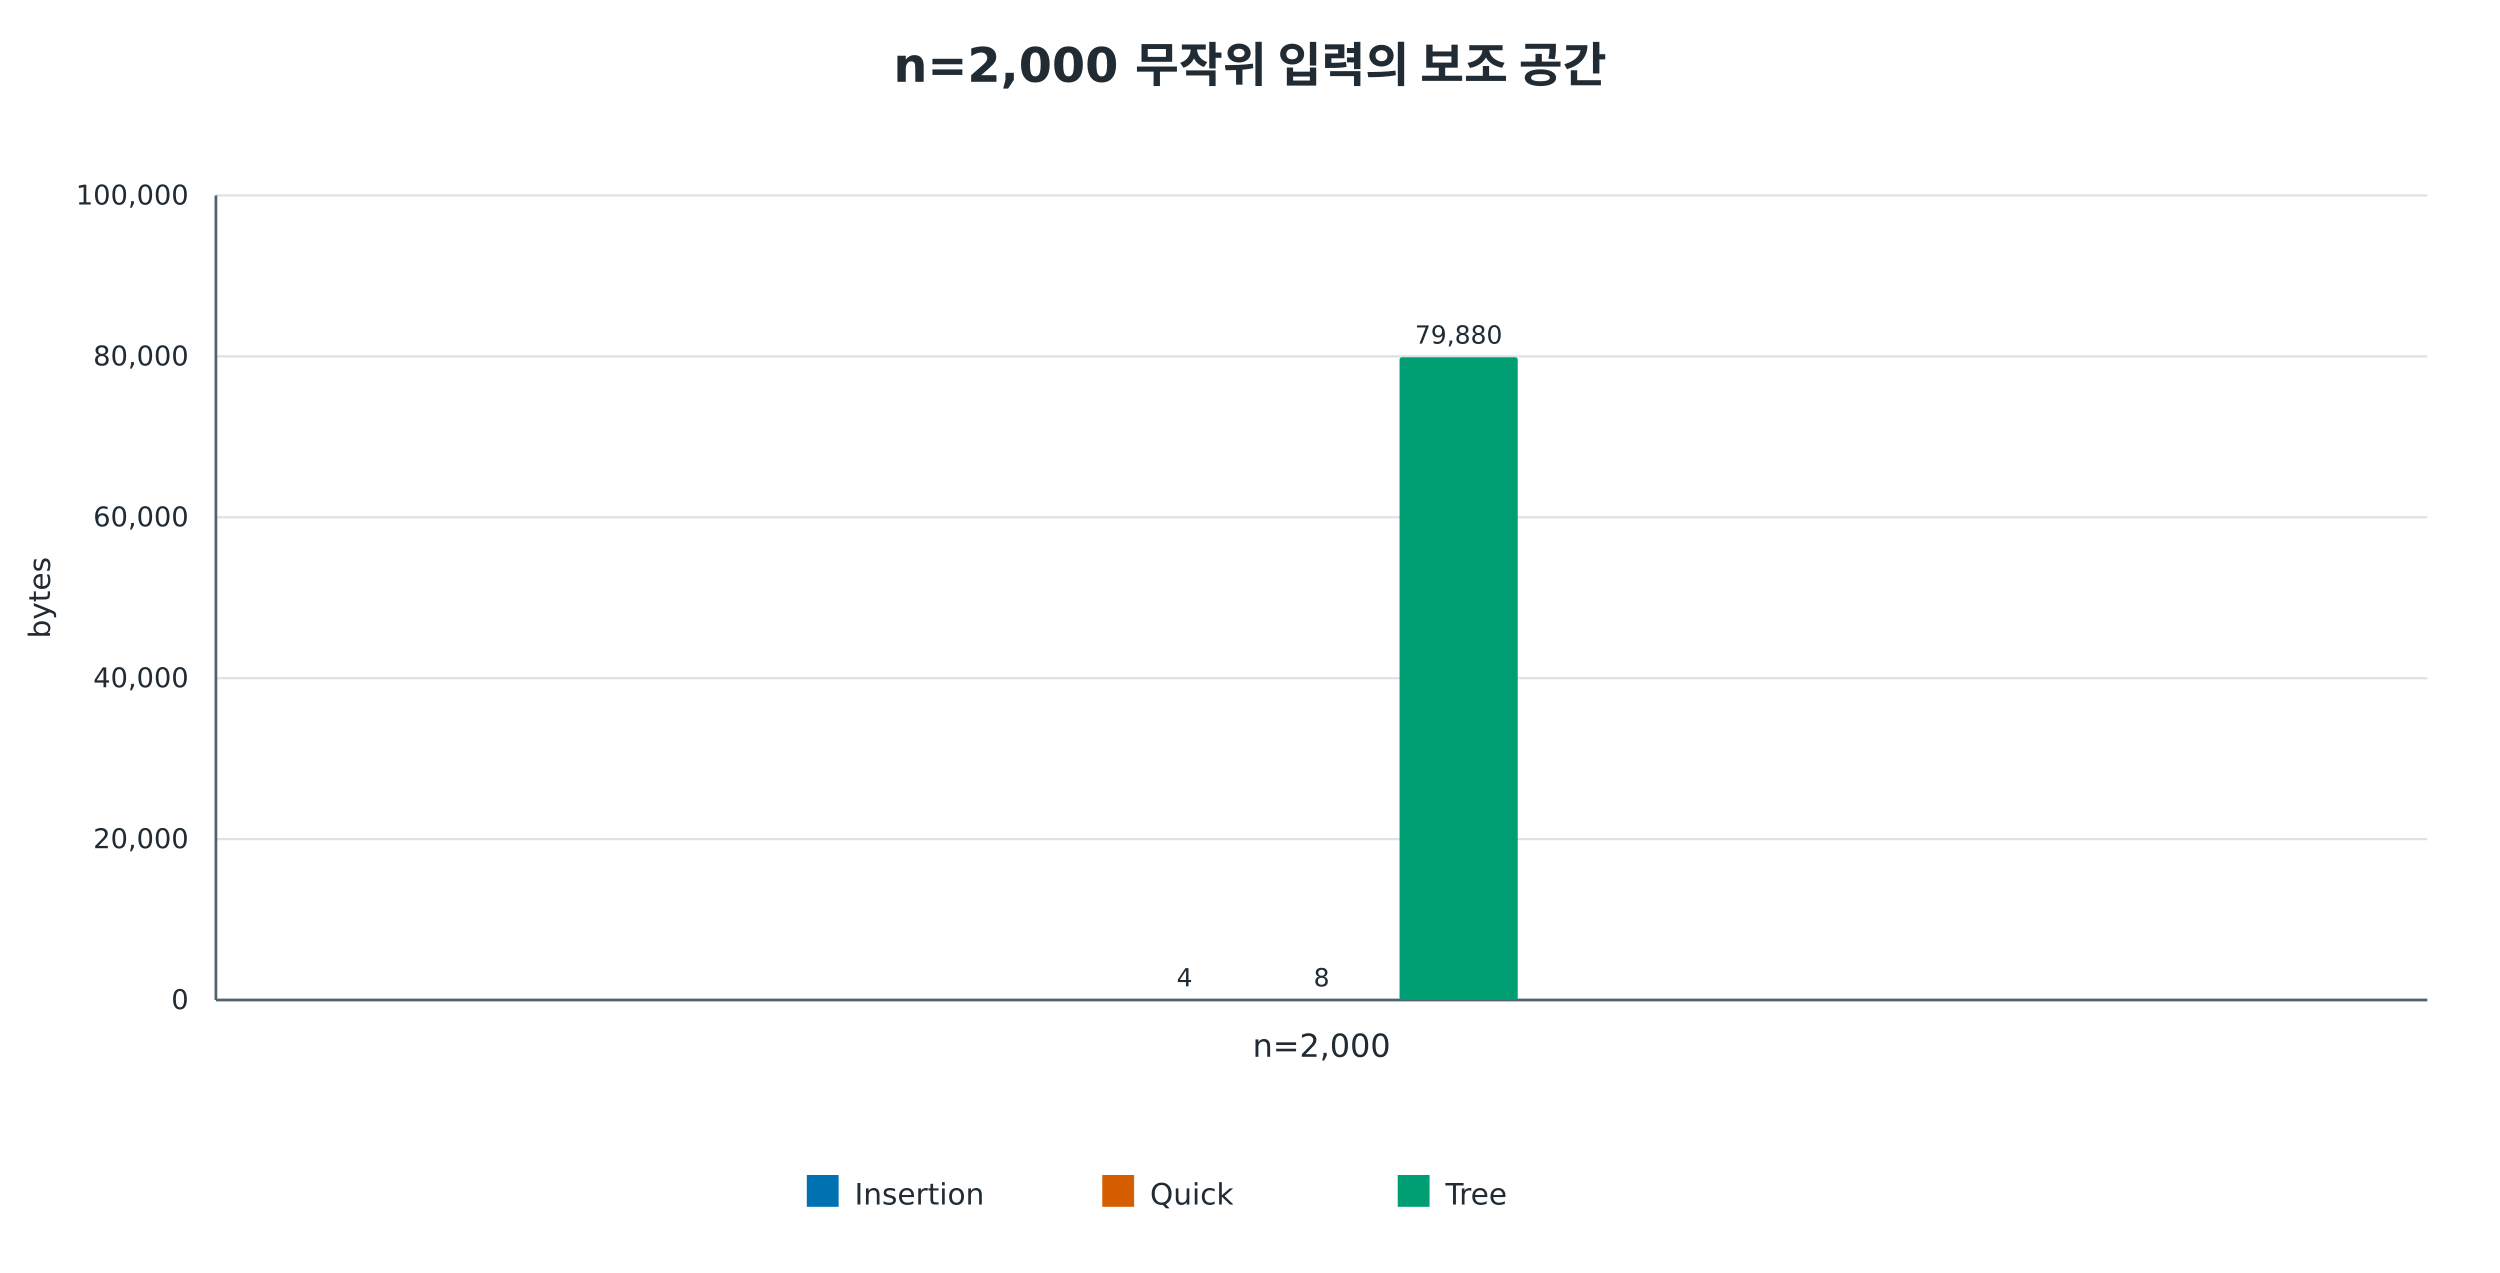
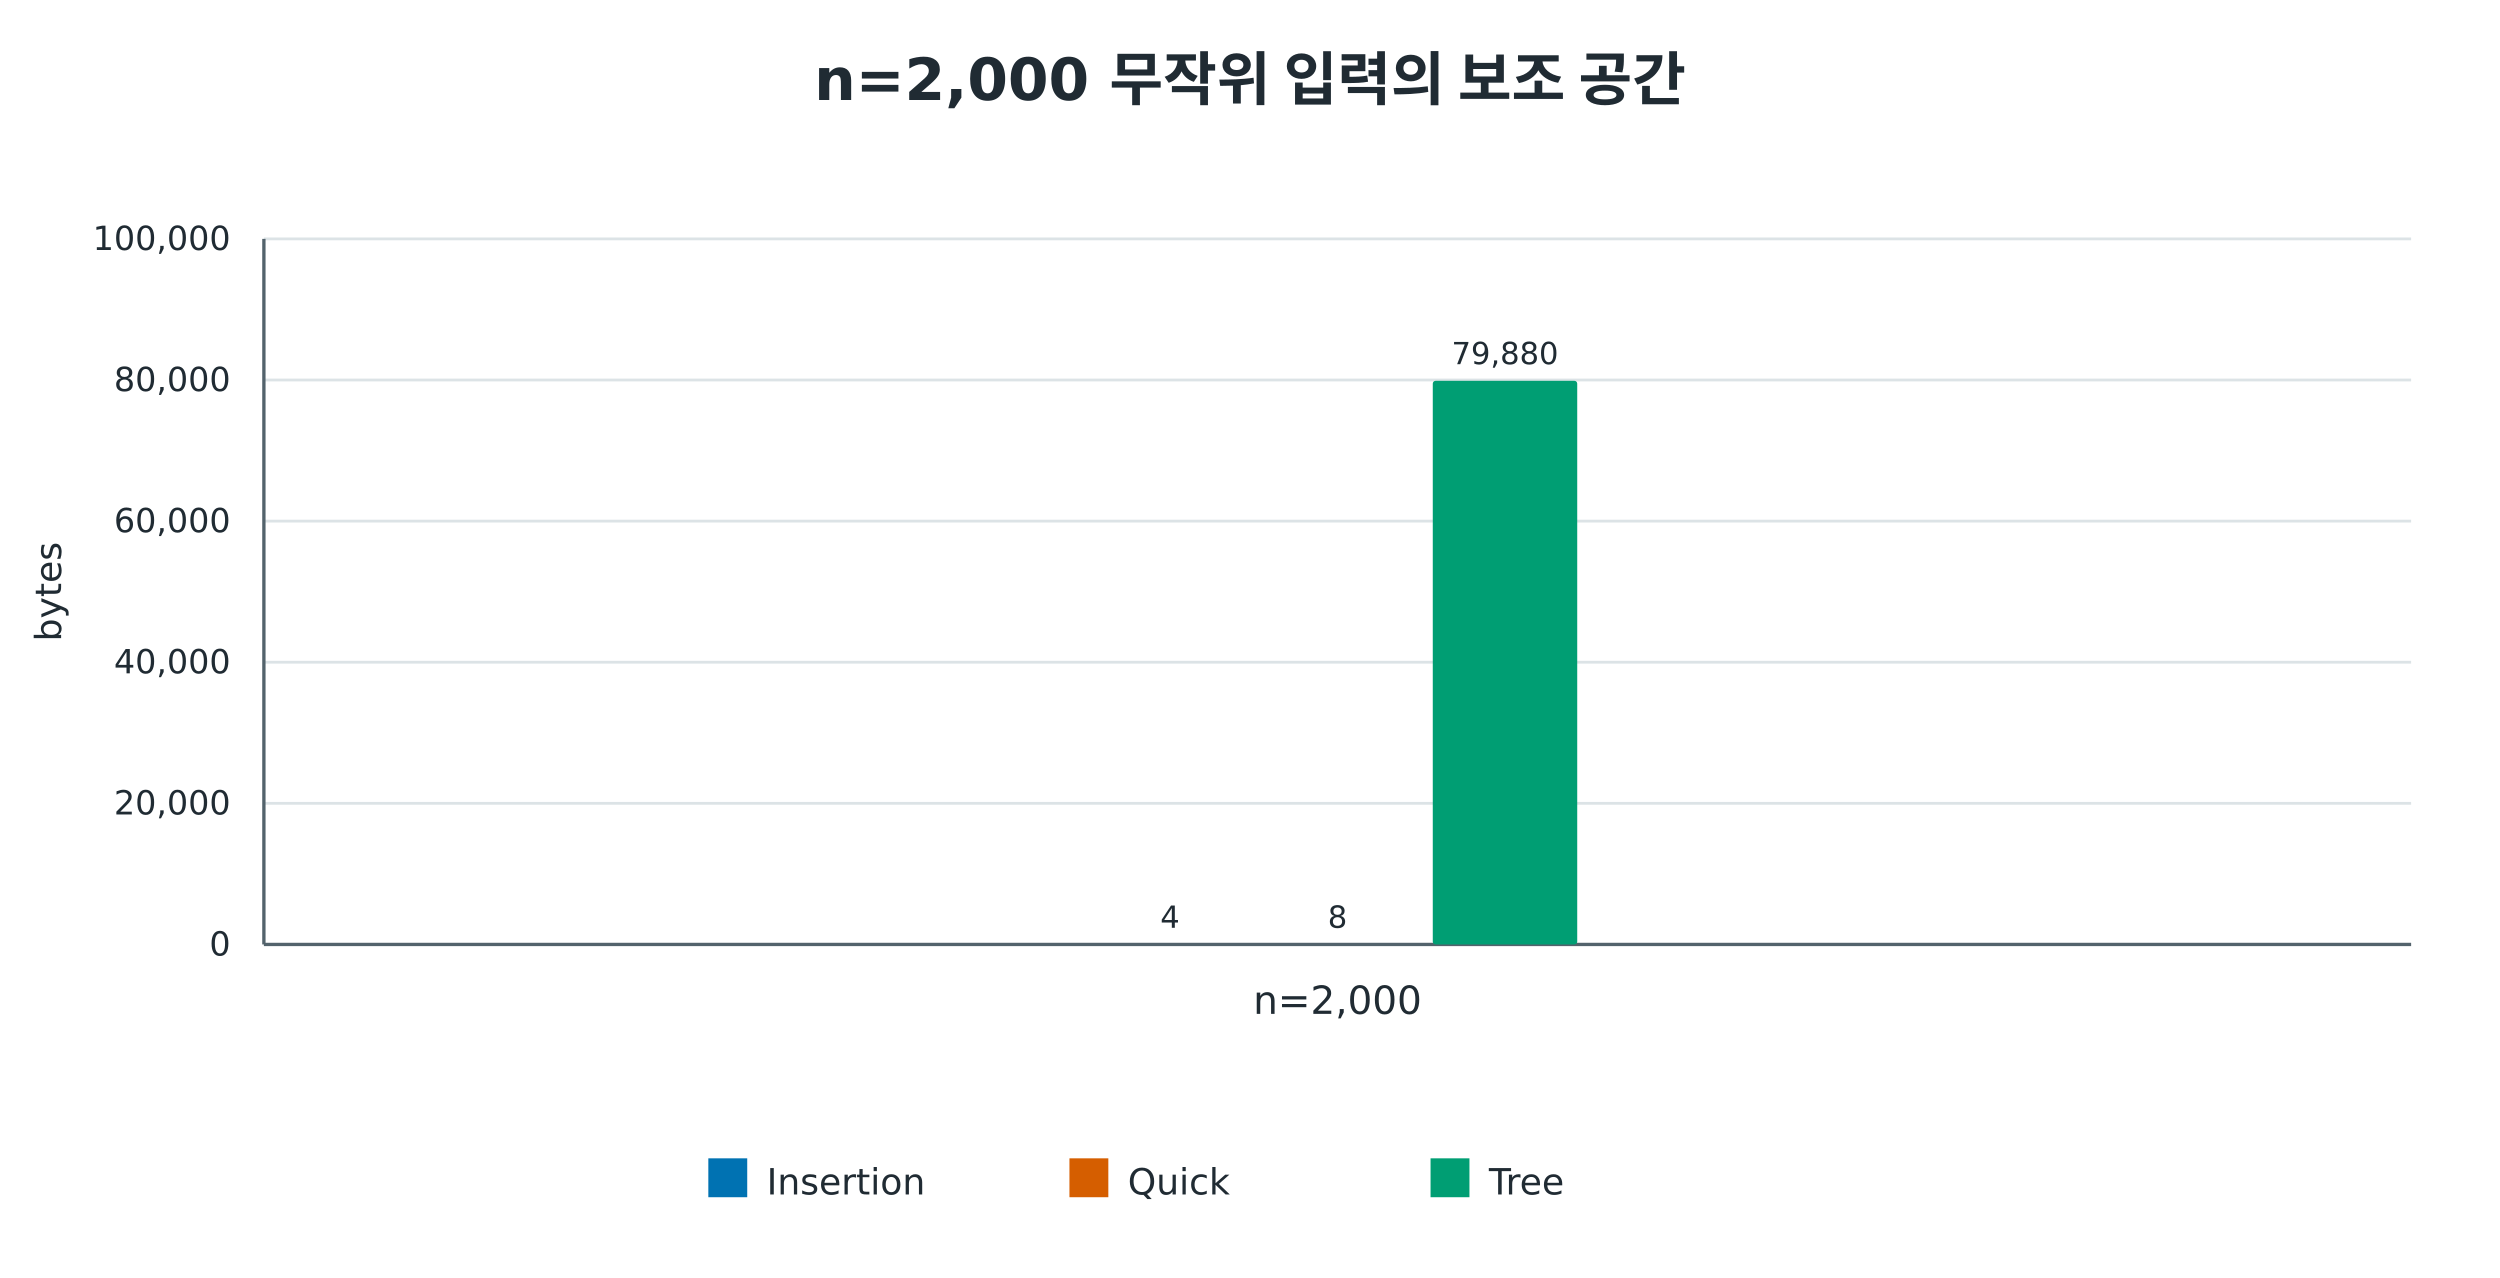
- <svg xmlns="http://www.w3.org/2000/svg" width="1100" height="560" viewBox="0 0 1100 560" role="img" aria-label="n=2,000 무작위 입력의 보조 공간">
+ <svg xmlns="http://www.w3.org/2000/svg" width="900" height="460" viewBox="0 0 900 460" role="img" aria-label="n=2,000 무작위 입력의 보조 공간">
  <style>text{font-family:"DejaVu Sans",sans-serif;fill:#202b33}.grid{stroke:#dce3e6;stroke-width:1}.axis{stroke:#53636c;stroke-width:1.2}.value{font-size:11px}.tick{font-size:12px}.category{font-size:14px}.legend{font-size:13px}.title{font-size:21px;font-weight:700}.ylabel{font-size:13px}</style>
-   <text class="title" x="550.0" y="36" text-anchor="middle">n=2,000 무작위 입력의 보조 공간</text>
-   <line class="grid" x1="95" y1="440.0" x2="1068" y2="440.0" />
-   <text class="tick" x="83" y="444.0" text-anchor="end">0</text>
-   <line class="grid" x1="95" y1="369.2" x2="1068" y2="369.2" />
-   <text class="tick" x="83" y="373.2" text-anchor="end">20,000</text>
-   <line class="grid" x1="95" y1="298.4" x2="1068" y2="298.4" />
-   <text class="tick" x="83" y="302.4" text-anchor="end">40,000</text>
-   <line class="grid" x1="95" y1="227.6" x2="1068" y2="227.6" />
-   <text class="tick" x="83" y="231.6" text-anchor="end">60,000</text>
-   <line class="grid" x1="95" y1="156.8" x2="1068" y2="156.8" />
-   <text class="tick" x="83" y="160.8" text-anchor="end">80,000</text>
-   <line class="grid" x1="95" y1="86.0" x2="1068" y2="86.0" />
+   <text class="title" x="450.0" y="36" text-anchor="middle">n=2,000 무작위 입력의 보조 공간</text>
+   <line class="grid" x1="95" y1="340.0" x2="868" y2="340.0" />
+   <text class="tick" x="83" y="344.0" text-anchor="end">0</text>
+   <line class="grid" x1="95" y1="289.2" x2="868" y2="289.2" />
+   <text class="tick" x="83" y="293.2" text-anchor="end">20,000</text>
+   <line class="grid" x1="95" y1="238.4" x2="868" y2="238.4" />
+   <text class="tick" x="83" y="242.4" text-anchor="end">40,000</text>
+   <line class="grid" x1="95" y1="187.6" x2="868" y2="187.6" />
+   <text class="tick" x="83" y="191.6" text-anchor="end">60,000</text>
+   <line class="grid" x1="95" y1="136.8" x2="868" y2="136.8" />
+   <text class="tick" x="83" y="140.8" text-anchor="end">80,000</text>
+   <line class="grid" x1="95" y1="86.0" x2="868" y2="86.0" />
  <text class="tick" x="83" y="90.0" text-anchor="end">100,000</text>
-   <line class="axis" x1="95" y1="86" x2="95" y2="440" />
-   <line class="axis" x1="95" y1="440" x2="1068" y2="440" />
-   <text class="ylabel" x="22" y="263.0" transform="rotate(-90 22 263.0)" text-anchor="middle">bytes</text>
-   <rect x="495.2" y="440.0" width="52.0" height="0.0" fill="#0072B2" rx="1" />
-   <text class="value" x="521.2" y="434.0" text-anchor="middle">4</text>
-   <rect x="555.5" y="440.0" width="52.0" height="0.0" fill="#D55E00" rx="1" />
-   <text class="value" x="581.5" y="434.0" text-anchor="middle">8</text>
-   <rect x="615.8" y="157.2" width="52.0" height="282.8" fill="#009E73" rx="1" />
-   <text class="value" x="641.8" y="151.2" text-anchor="middle">79,880</text>
-   <text class="category" x="581.5" y="465" text-anchor="middle">n=2,000</text>
-   <rect x="355.0" y="517" width="14" height="14" fill="#0072B2" />
-   <text class="legend" x="376.0" y="530">Insertion</text>
-   <rect x="485.0" y="517" width="14" height="14" fill="#D55E00" />
-   <text class="legend" x="506.0" y="530">Quick</text>
-   <rect x="615.0" y="517" width="14" height="14" fill="#009E73" />
-   <text class="legend" x="636.0" y="530">Tree</text>
+   <line class="axis" x1="95" y1="86" x2="95" y2="340" />
+   <line class="axis" x1="95" y1="340" x2="868" y2="340" />
+   <text class="ylabel" x="22" y="213.0" transform="rotate(-90 22 213.0)" text-anchor="middle">bytes</text>
+   <rect x="395.2" y="340.0" width="52.0" height="0.0" fill="#0072B2" rx="1" />
+   <text class="value" x="421.2" y="334.0" text-anchor="middle">4</text>
+   <rect x="455.5" y="340.0" width="52.0" height="0.0" fill="#D55E00" rx="1" />
+   <text class="value" x="481.5" y="334.0" text-anchor="middle">8</text>
+   <rect x="515.8" y="137.1" width="52.0" height="202.9" fill="#009E73" rx="1" />
+   <text class="value" x="541.8" y="131.1" text-anchor="middle">79,880</text>
+   <text class="category" x="481.5" y="365" text-anchor="middle">n=2,000</text>
+   <rect x="255.0" y="417" width="14" height="14" fill="#0072B2" />
+   <text class="legend" x="276.0" y="430">Insertion</text>
+   <rect x="385.0" y="417" width="14" height="14" fill="#D55E00" />
+   <text class="legend" x="406.0" y="430">Quick</text>
+   <rect x="515.0" y="417" width="14" height="14" fill="#009E73" />
+   <text class="legend" x="536.0" y="430">Tree</text>
</svg>
